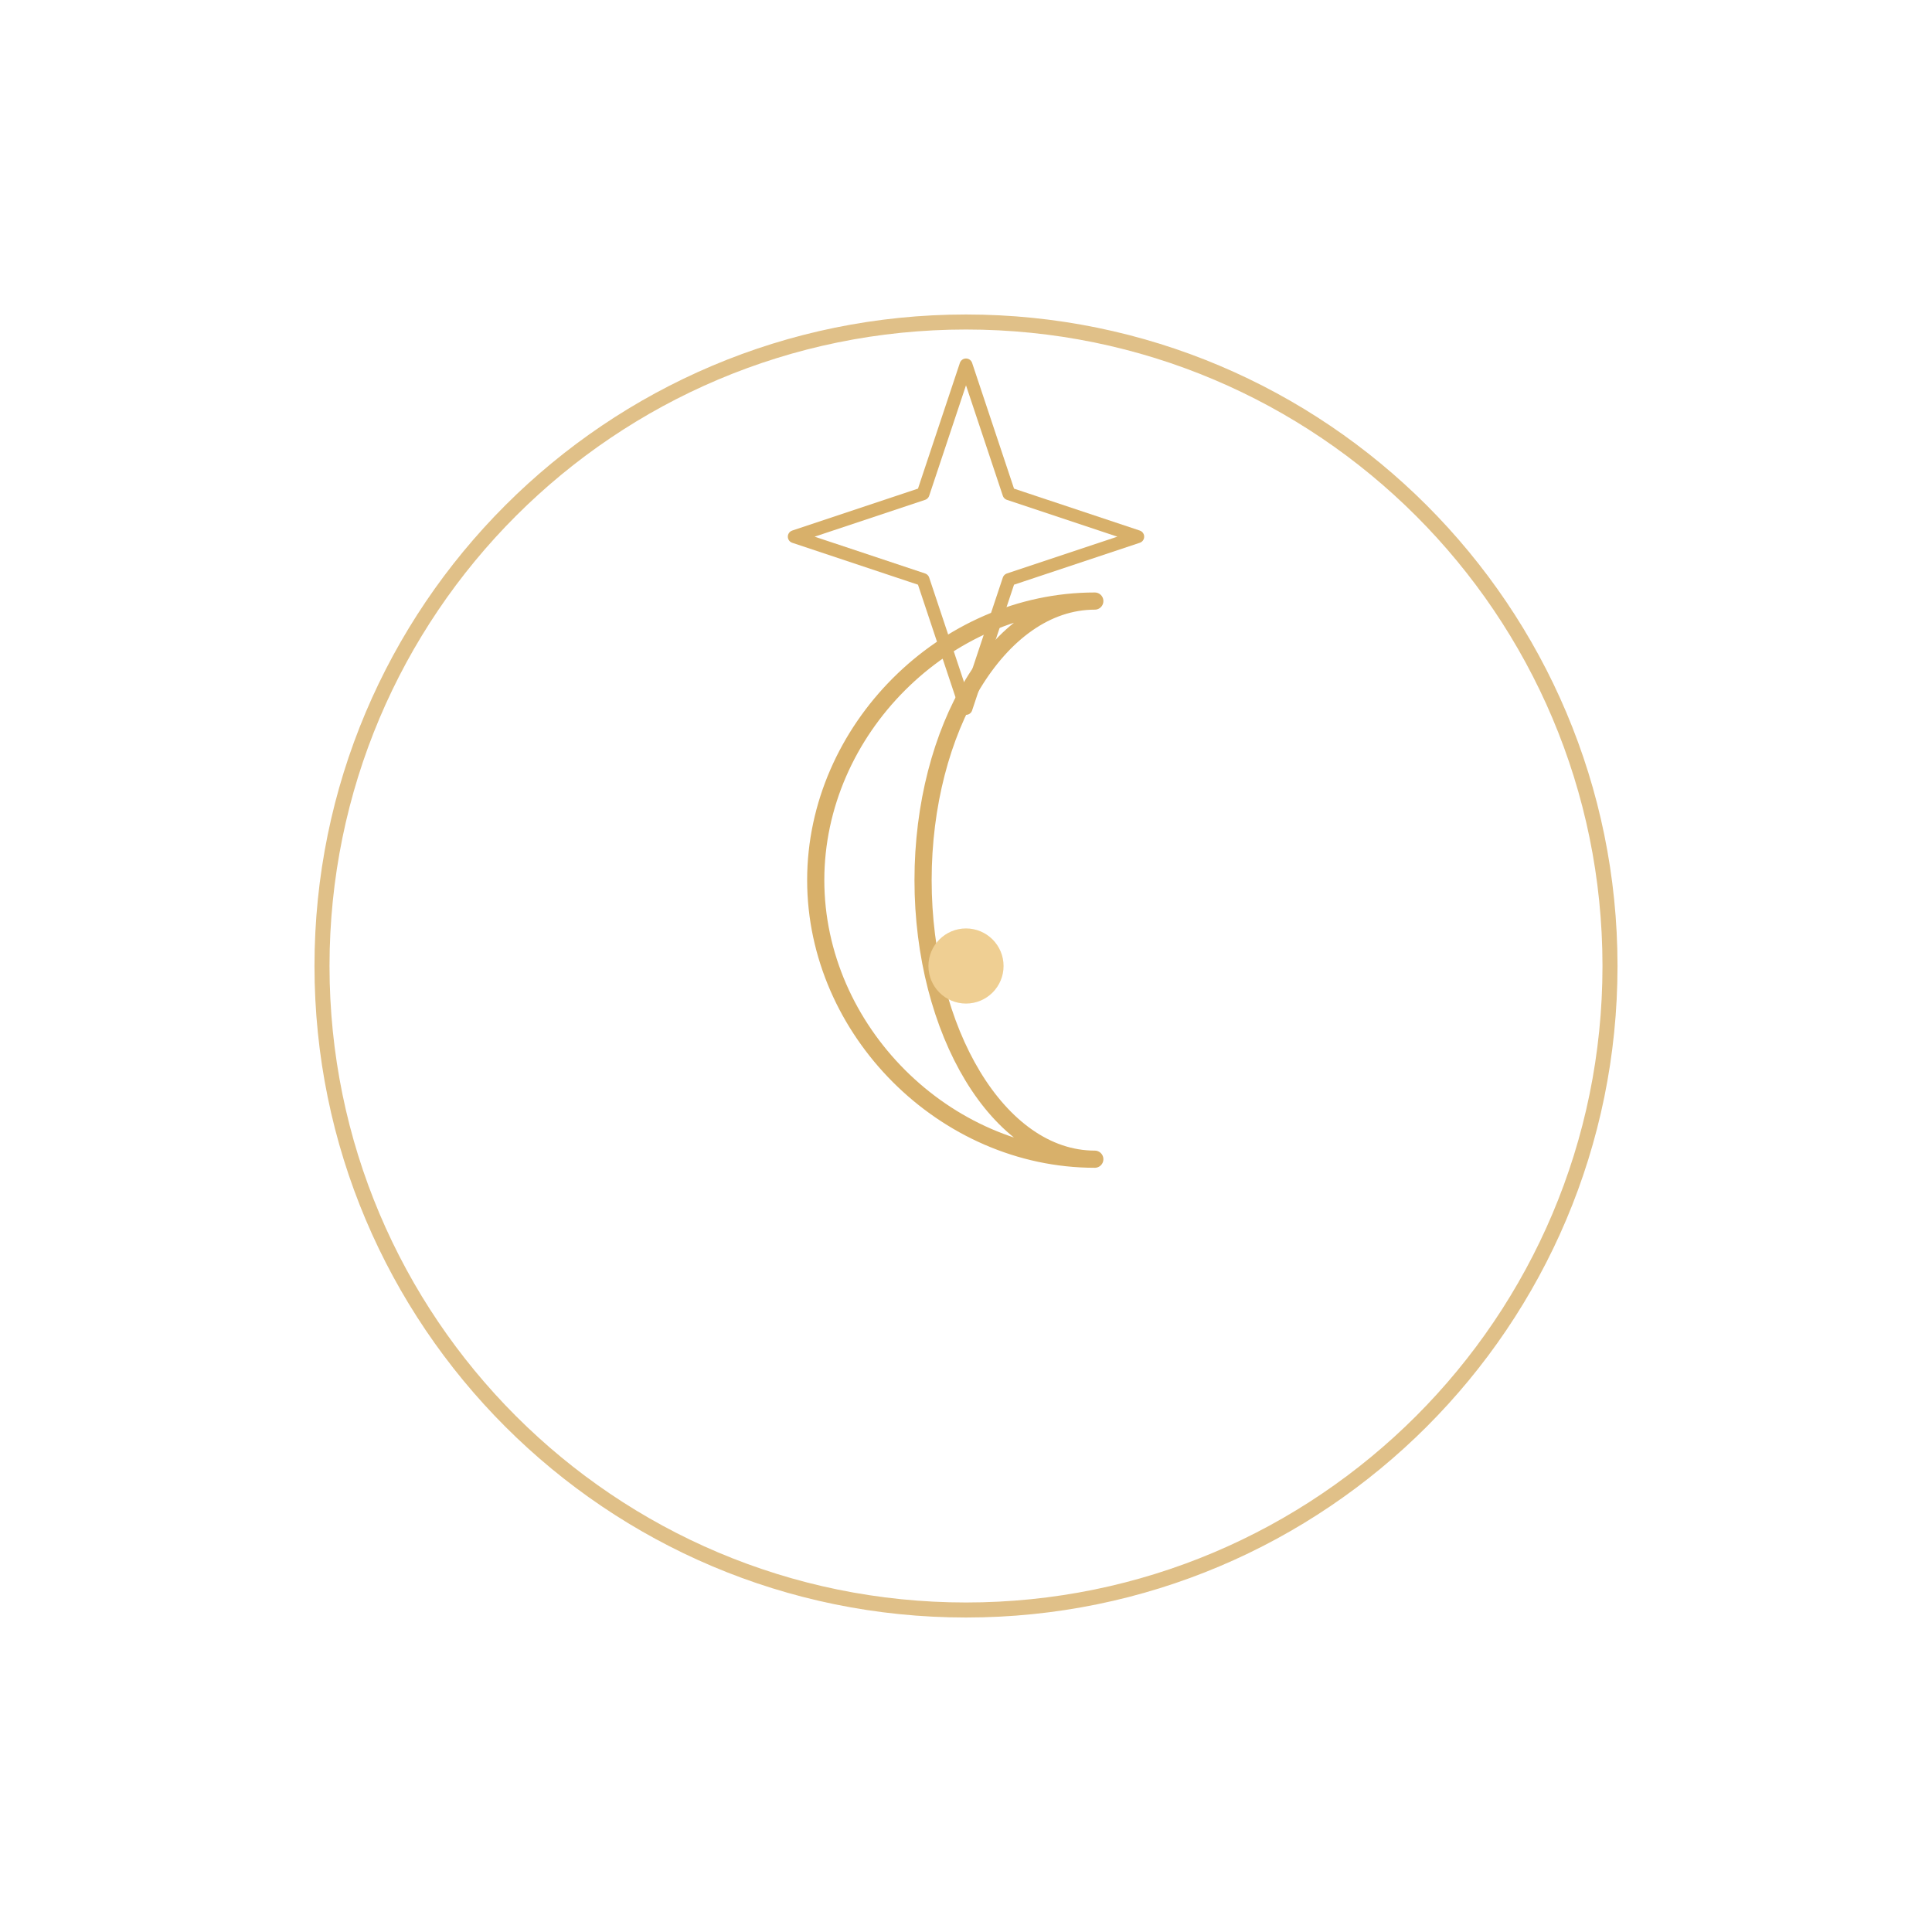
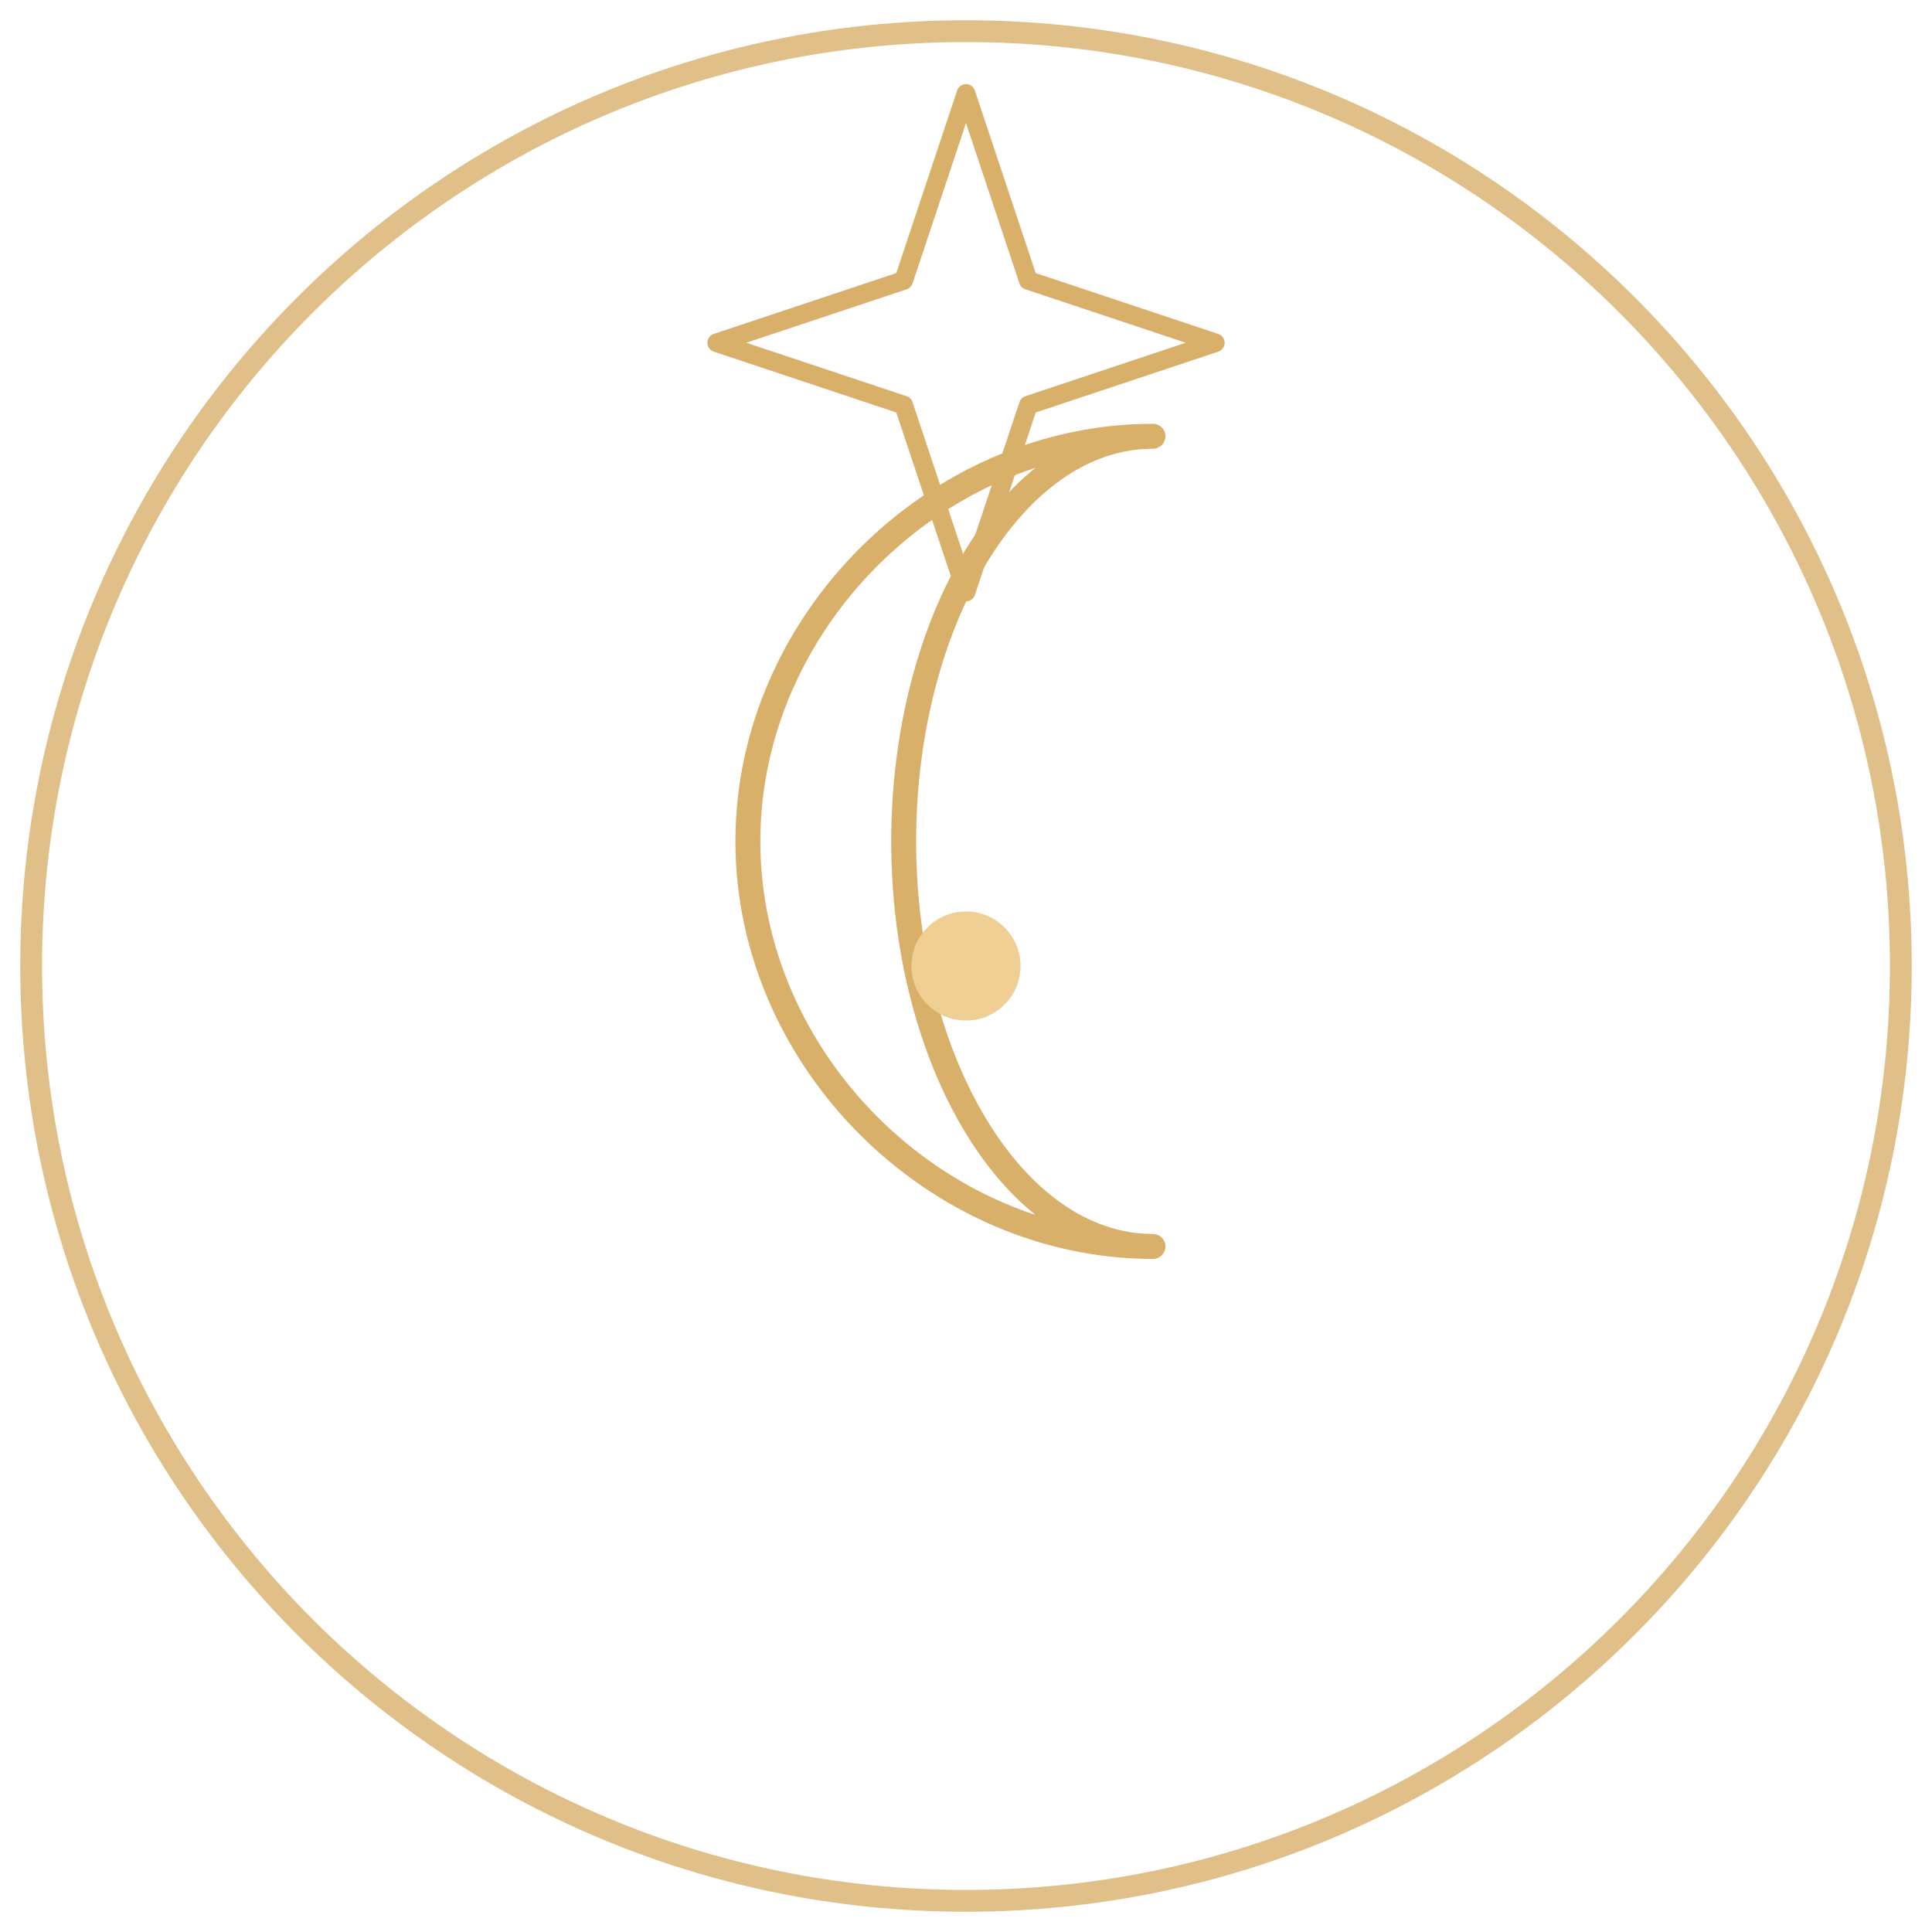
- <svg xmlns="http://www.w3.org/2000/svg" viewBox="0 0 180 180" fill="none">
+ <svg xmlns="http://www.w3.org/2000/svg" viewBox="28 28 124 124" fill="none">
  <g stroke="#d8b06a" stroke-linecap="round" stroke-linejoin="round">
    <circle cx="90" cy="90" r="60" stroke-width="1.4" opacity="0.8" />
    <path d="M102 56c-14 0-26 12-26 26s12 26 26 26c-9 0-16-12-16-26s7-26 16-26Z" stroke-width="1.6" />
    <path d="M90 34 94 46 106 50 94 54 90 66 86 54 74 50 86 46 90 34Z" stroke-width="1.2" />
    <circle cx="90" cy="90" r="3.5" fill="#efcf93" stroke-width="0" />
  </g>
</svg>
